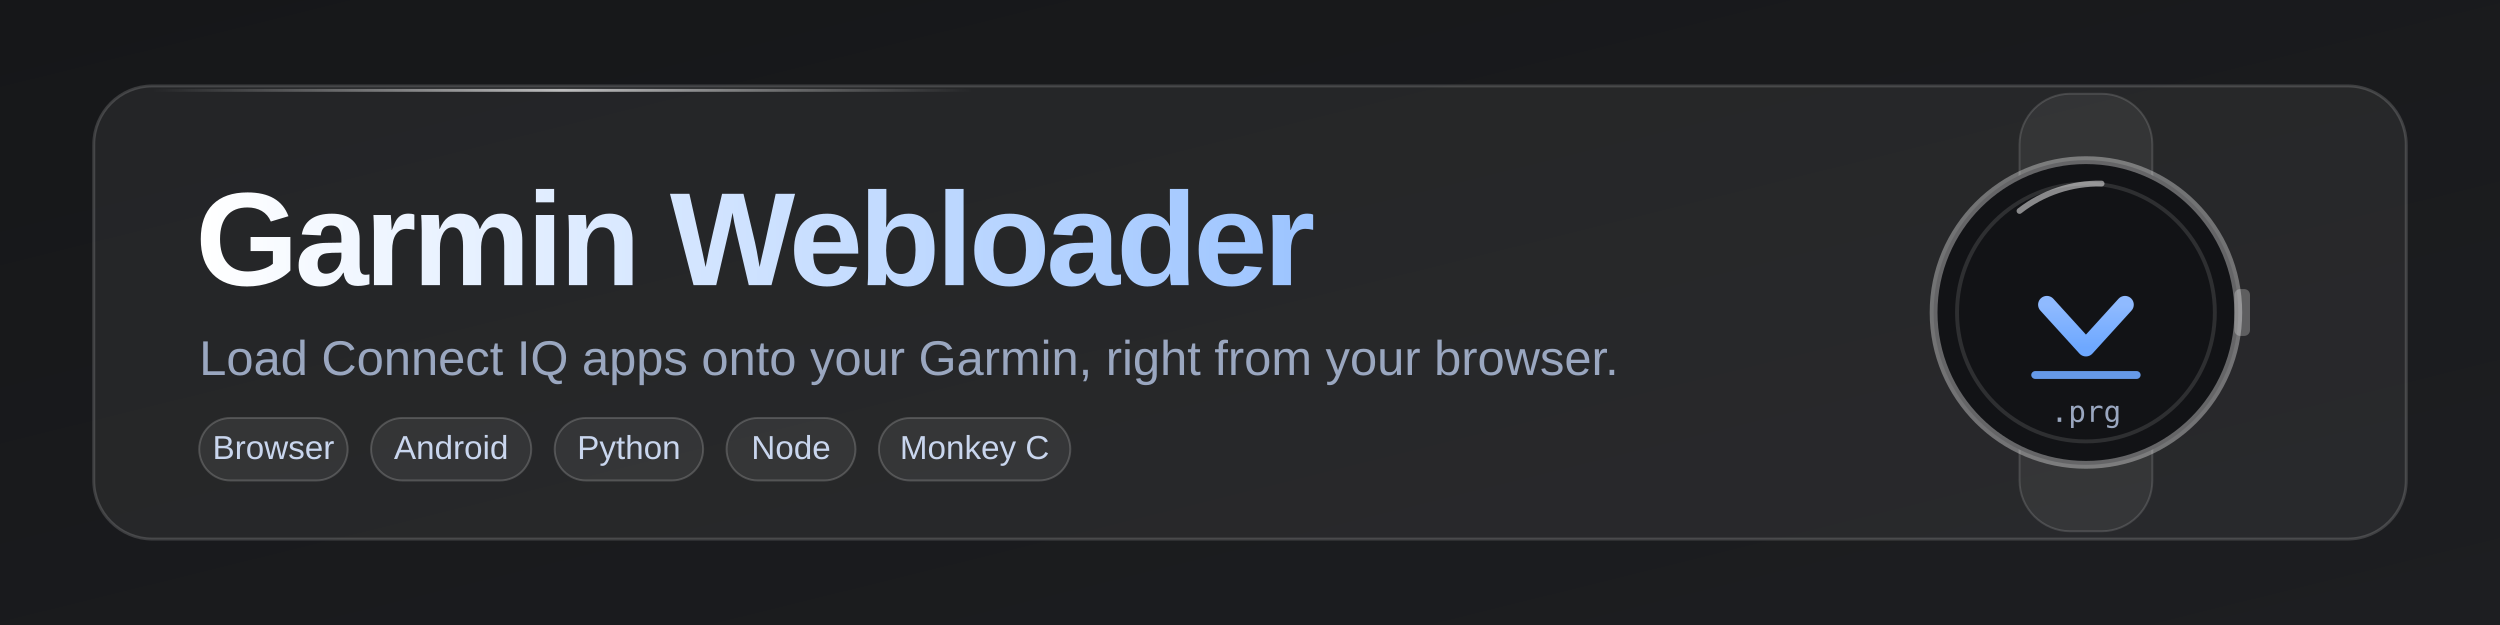
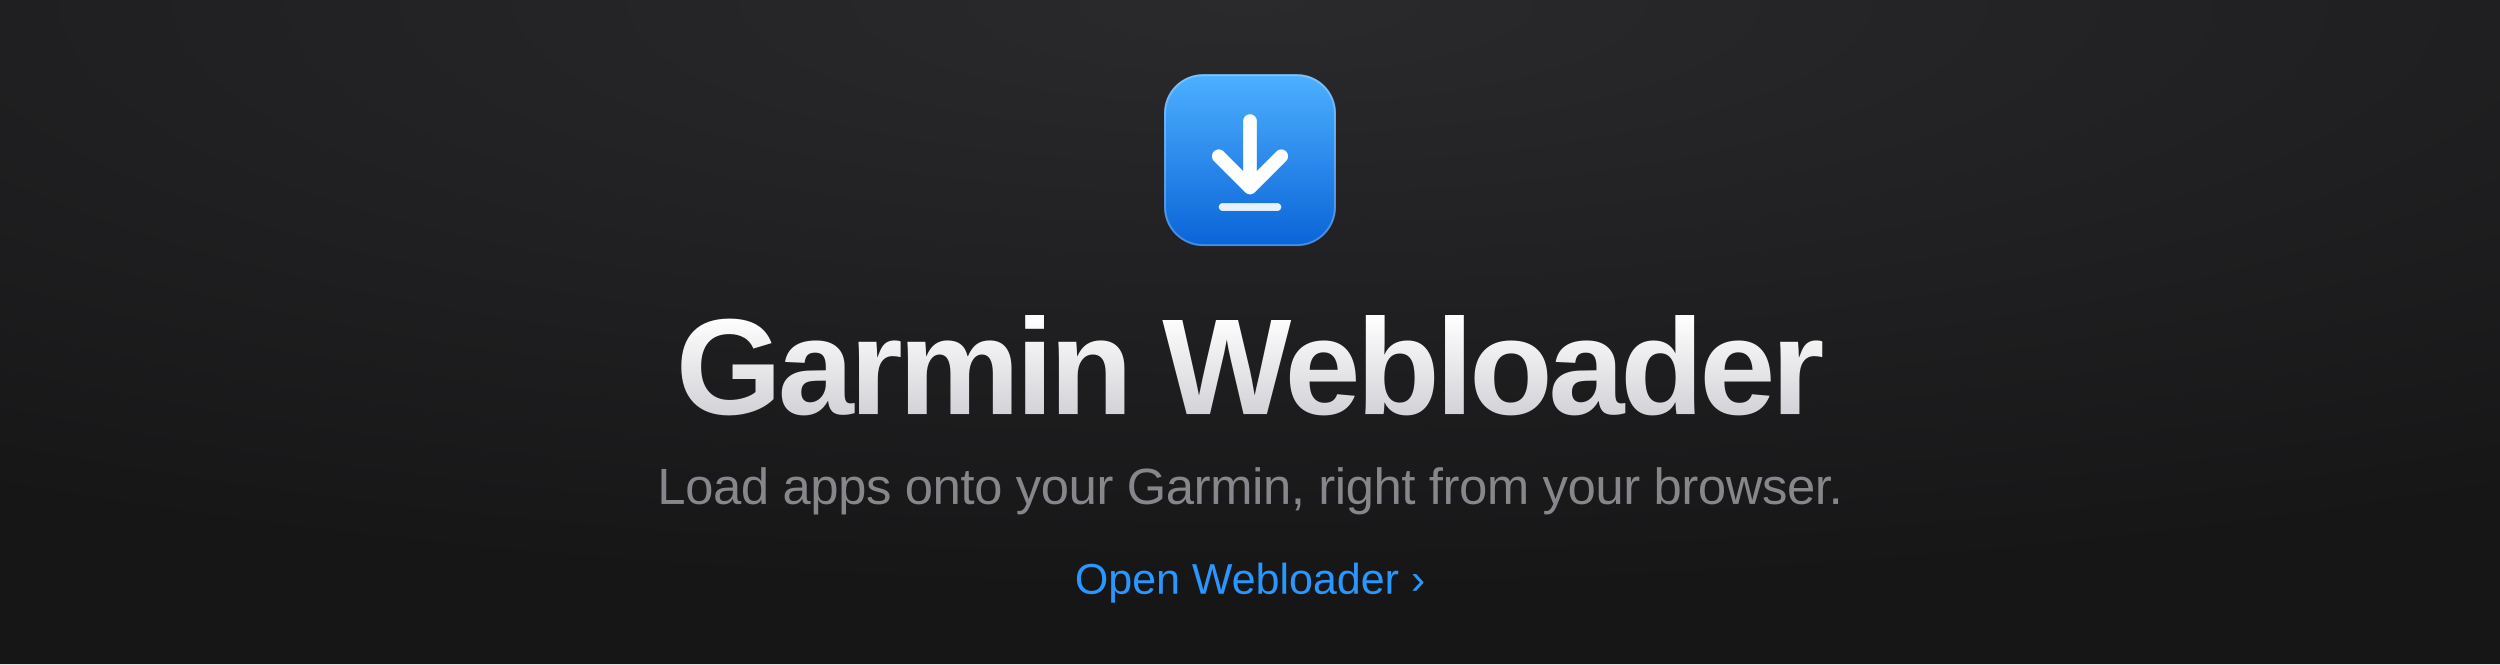
- <svg xmlns="http://www.w3.org/2000/svg" width="1280" height="320" viewBox="0 0 1280 320" role="img" aria-labelledby="t d">
+ <svg xmlns="http://www.w3.org/2000/svg" width="1280" height="340" viewBox="0 0 1280 340" role="img" aria-labelledby="t d">
  <defs>
-     <linearGradient id="bg" x1="0" y1="0" x2="1" y2="1">
-       <stop offset="0" stop-color="#161719" />
-       <stop offset="1" stop-color="#1d1e21" />
+     <radialGradient id="bg" cx="50%" cy="0%" r="90%">
+       <stop offset="0" stop-color="#2a2a2d" />
+       <stop offset="1" stop-color="#161617" />
+     </radialGradient>
+     <linearGradient id="icon" x1="0" y1="0" x2="0" y2="1">
+       <stop offset="0" stop-color="#4db0ff" />
+       <stop offset="1" stop-color="#0a64d8" />
    </linearGradient>
-     <linearGradient id="title" x1="0" y1="0" x2="1" y2="0">
+     <linearGradient id="title" x1="0" y1="0" x2="0" y2="1">
      <stop offset="0" stop-color="#ffffff" />
-       <stop offset="1" stop-color="#9cc4ff" />
+       <stop offset="1" stop-color="#d2d2d7" />
    </linearGradient>
-     <linearGradient id="accent" x1="0" y1="0" x2="0" y2="1">
-       <stop offset="0" stop-color="#8fbaff" />
-       <stop offset="1" stop-color="#6ea8ff" />
-     </linearGradient>
-     <linearGradient id="shine" x1="0" y1="0" x2="1" y2="0">
-       <stop offset="0" stop-color="#fff" stop-opacity="0" />
-       <stop offset=".5" stop-color="#fff" stop-opacity=".7" />
-       <stop offset="1" stop-color="#fff" stop-opacity="0" />
-     </linearGradient>
-     <clipPath id="clip">
-       <rect width="1280" height="320" rx="0" />
-     </clipPath>
  </defs>
-   <g clip-path="url(#clip)">
-     <rect width="1280" height="320" fill="url(#bg)" />
-     <rect x="48" y="44" width="1184" height="232" rx="30" fill="#ffffff" fill-opacity=".055" stroke="#ffffff" stroke-opacity=".16" stroke-width="1.5" />
-     <rect x="78" y="45.5" width="420" height="1.5" fill="url(#shine)" />
-     <g font-family="'Plus Jakarta Sans','Segoe UI','Helvetica Neue',Arial,sans-serif">
-       <text x="100" y="146" font-size="68" font-weight="800" fill="url(#title)" letter-spacing="-2">Garmin Webloader</text>
-       <text x="102" y="192" font-size="25" fill="#9aa7c0">Load Connect IQ apps onto your Garmin, right from your browser.</text>
-       <g font-size="17" fill="#c9d6ee">
-         <rect x="102" y="214" width="76" height="32" rx="16" fill="#fff" fill-opacity=".07" stroke="#fff" stroke-opacity=".18" />
-         <text x="140" y="235" text-anchor="middle">Browser</text>
-         <rect x="190" y="214" width="82" height="32" rx="16" fill="#fff" fill-opacity=".07" stroke="#fff" stroke-opacity=".18" />
-         <text x="231" y="235" text-anchor="middle">Android</text>
-         <rect x="284" y="214" width="76" height="32" rx="16" fill="#fff" fill-opacity=".07" stroke="#fff" stroke-opacity=".18" />
-         <text x="322" y="235" text-anchor="middle">Python</text>
-         <rect x="372" y="214" width="66" height="32" rx="16" fill="#fff" fill-opacity=".07" stroke="#fff" stroke-opacity=".18" />
-         <text x="405" y="235" text-anchor="middle">Node</text>
-         <rect x="450" y="214" width="98" height="32" rx="16" fill="#fff" fill-opacity=".07" stroke="#fff" stroke-opacity=".18" />
-         <text x="499" y="235" text-anchor="middle">Monkey C</text>
-       </g>
-     </g>
-     <g transform="translate(1068 160)">
-       <rect x="-34" y="-112" width="68" height="224" rx="26" fill="#fff" fill-opacity=".06" stroke="#fff" stroke-opacity=".14" />
-       <circle r="78" fill="#121316" stroke="#ffffff" stroke-opacity=".35" stroke-width="4" />
-       <circle r="66" fill="none" stroke="#ffffff" stroke-opacity=".12" stroke-width="2" />
-       <path d="M-34 -52 A66 66 0 0 1 8 -66" stroke="#fff" stroke-opacity=".5" stroke-width="3" fill="none" stroke-linecap="round" />
-       <g stroke="url(#accent)" stroke-width="9" stroke-linecap="round" stroke-linejoin="round" fill="none">
-         <path d="M0 -32 V16" />
-         <path d="M-20 -4 L0 18 L20 -4" />
-       </g>
-       <rect x="-28" y="30" width="56" height="4" rx="2" fill="#6ea8ff" fill-opacity=".9" />
-       <text y="56" text-anchor="middle" font-family="'JetBrains Mono',Consolas,monospace" font-size="15" fill="#9aa7c0">.prg</text>
-       <rect x="76" y="-12" width="8" height="24" rx="3" fill="#fff" fill-opacity=".25" />
-     </g>
+   <rect width="1280" height="340" fill="url(#bg)" />
+   <rect x="596" y="38" width="88" height="88" rx="20" fill="url(#icon)" />
+   <rect x="596.5" y="38.5" width="87" height="87" rx="19.5" fill="none" stroke="#fff" stroke-opacity=".25" />
+   <g stroke="#fff" stroke-width="7" stroke-linecap="round" stroke-linejoin="round" fill="none">
+     <path d="M640 62 V94" />
+     <path d="M624 80 L640 96 L656 80" />
+   </g>
+   <rect x="624" y="104" width="32" height="4" rx="2" fill="#fff" fill-opacity=".9" />
+   <g text-anchor="middle" font-family="-apple-system,BlinkMacSystemFont,'SF Pro Display','Helvetica Neue','Segoe UI',Arial,sans-serif">
+     <text x="640" y="212" font-size="70" font-weight="700" fill="url(#title)" letter-spacing="-2.2">Garmin Webloader</text>
+     <text x="640" y="258" font-size="26" fill="#86868b" letter-spacing="-.2">Load apps onto your Garmin, right from your browser.</text>
+     <text x="640" y="304" font-size="22" fill="#2997ff">Open Webloader ›</text>
  </g>
</svg>
